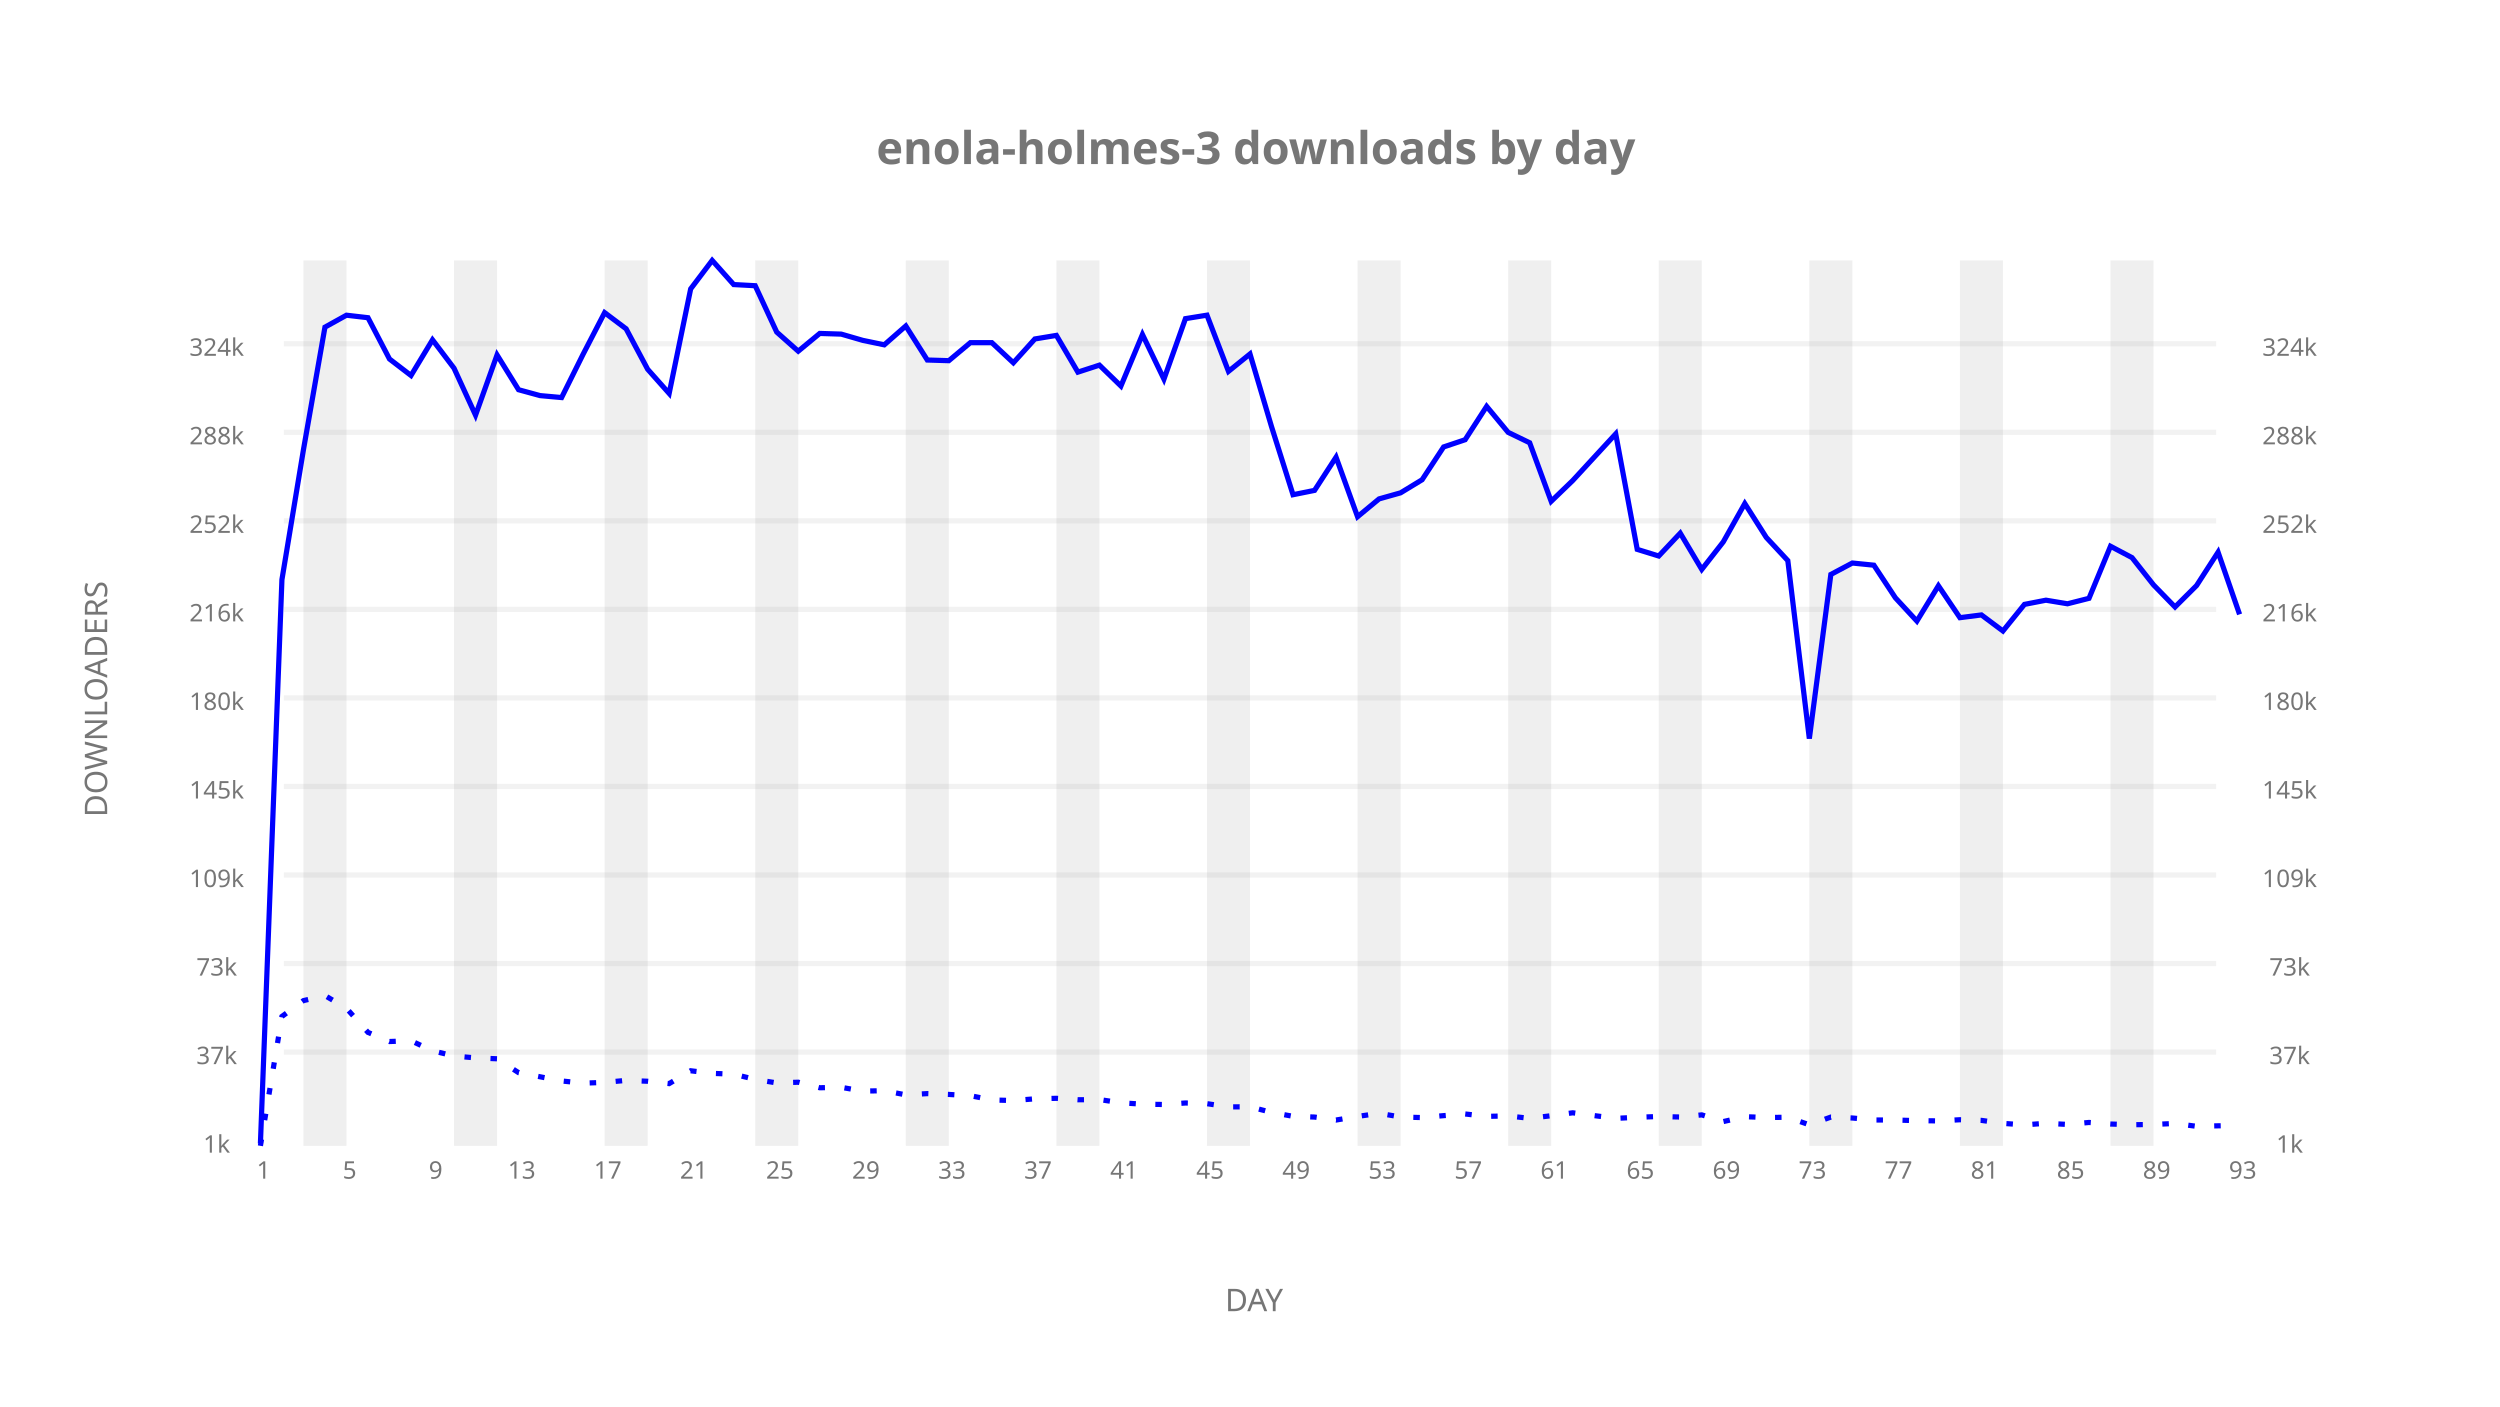
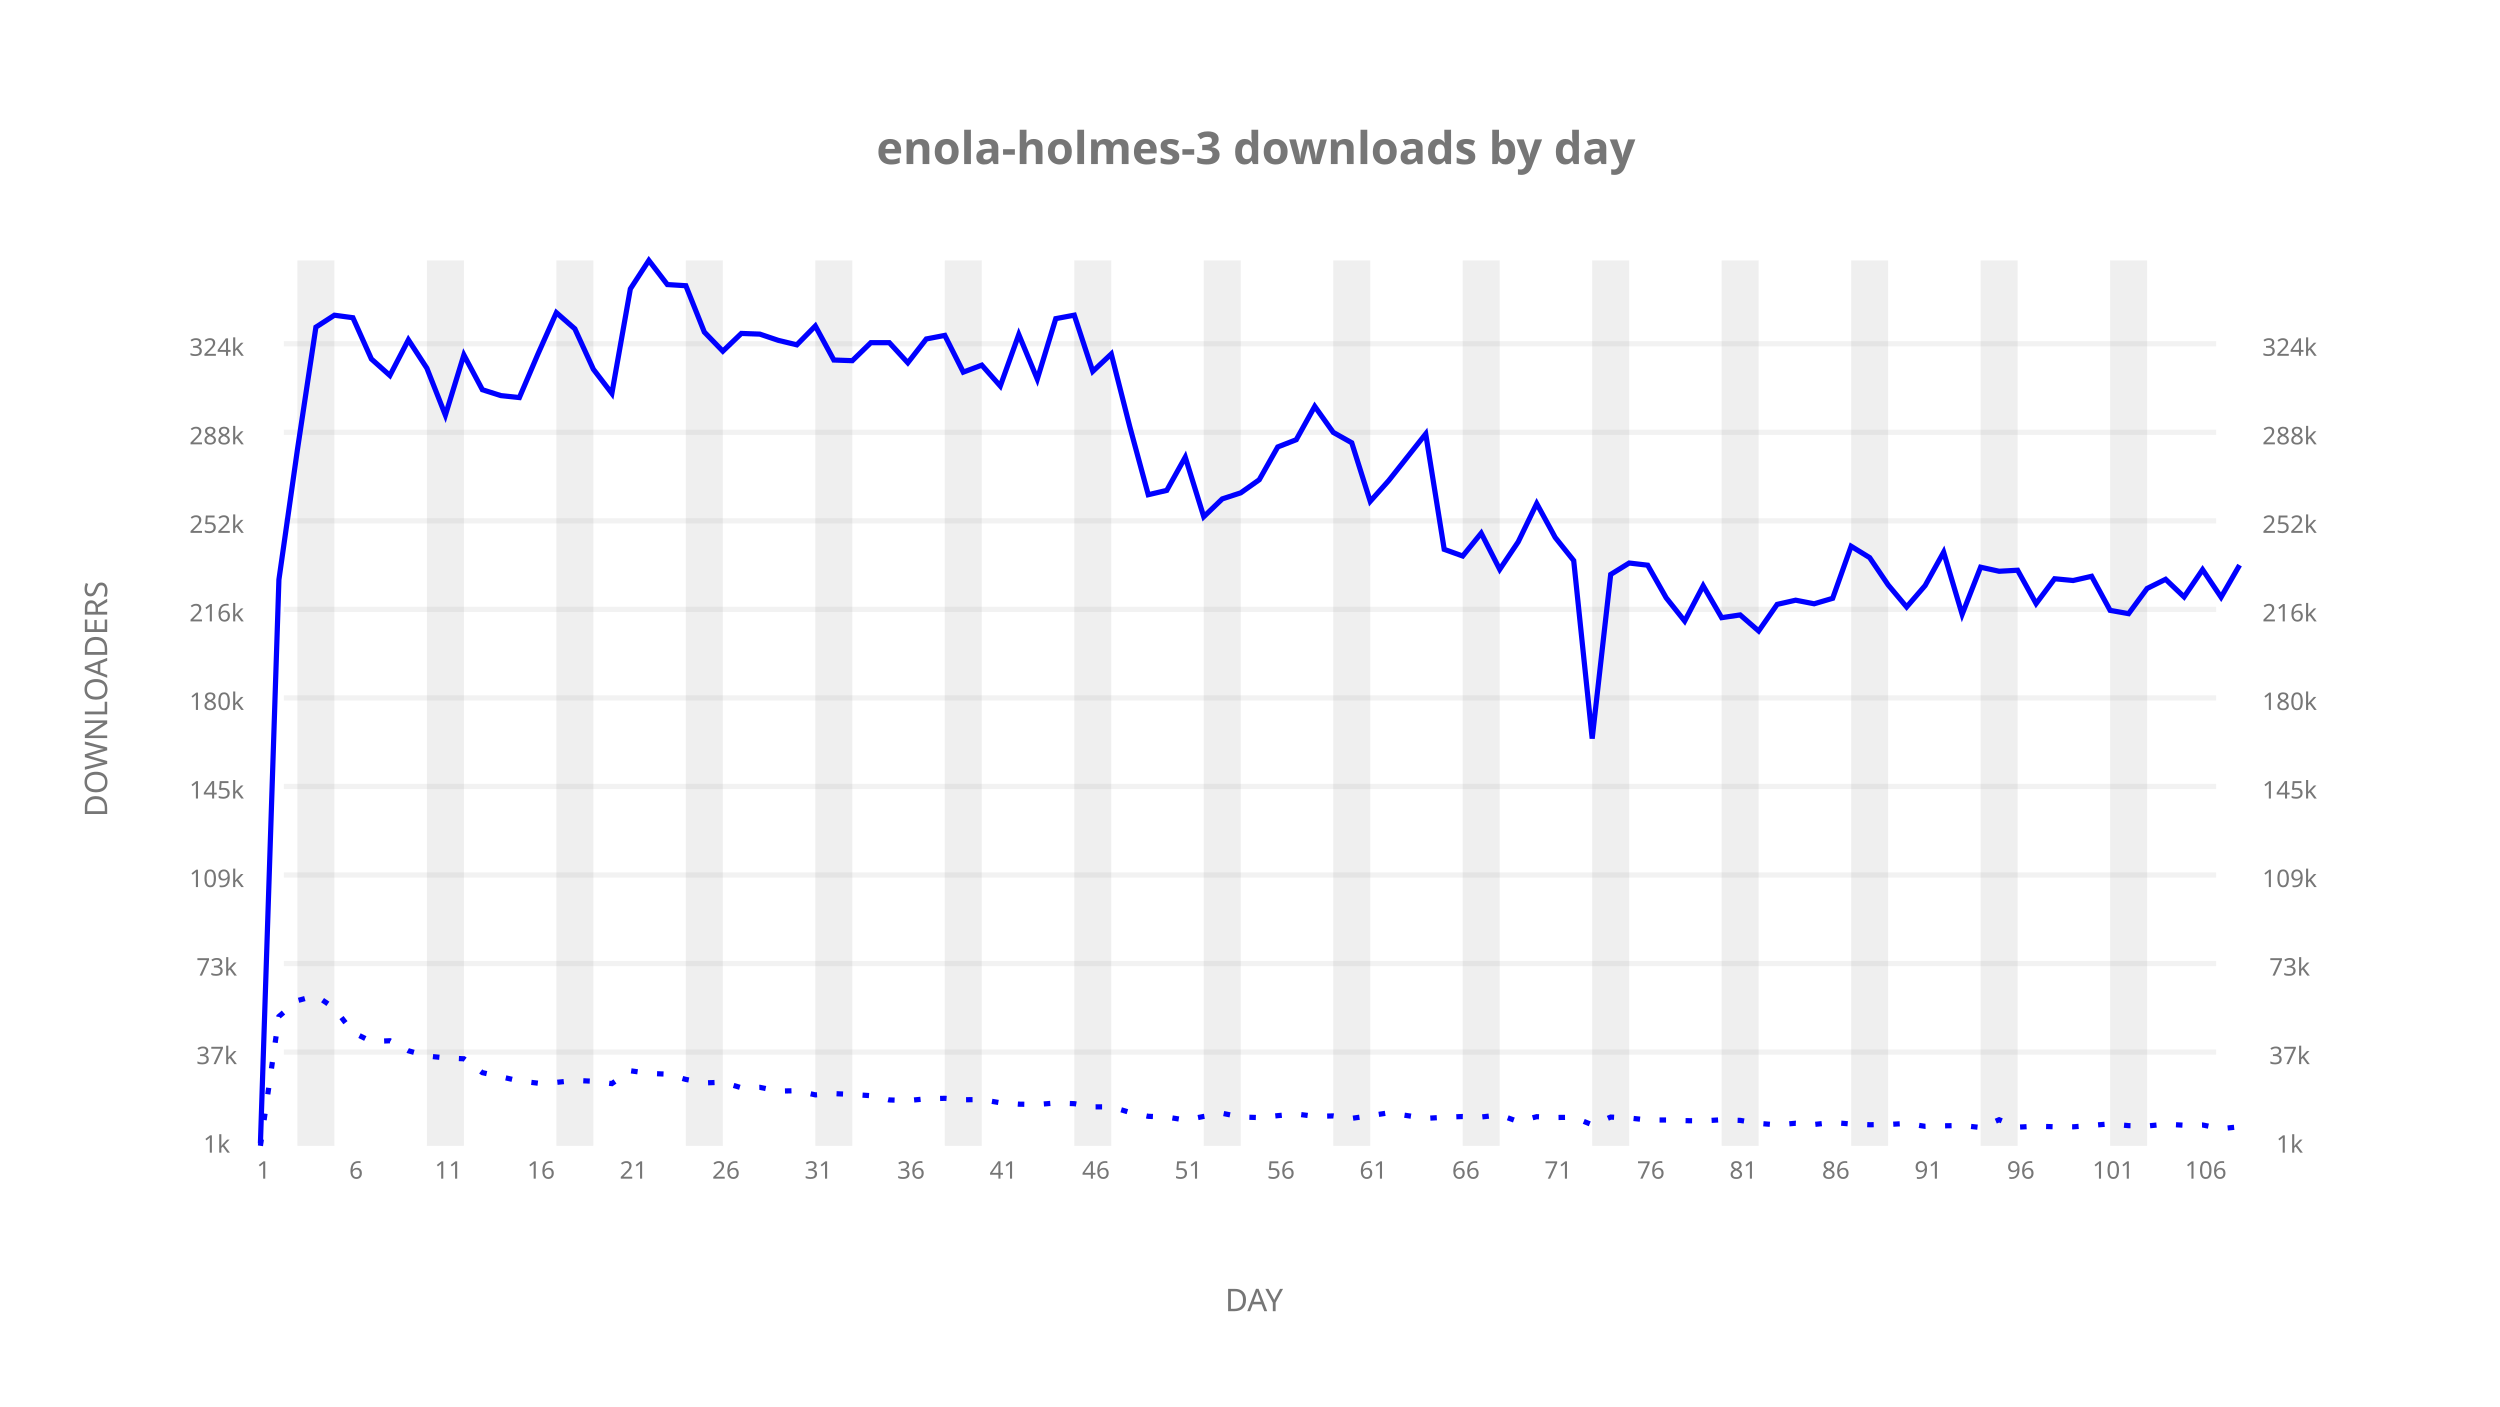
<svg xmlns="http://www.w3.org/2000/svg" xml:space="preserve" id="enola-holmes-3-downloads-by-day-day" x="0px" y="0px" width="1920px" height="1080px" viewBox="0 0 1920 1080" enable-background="new 0 0 1920 1080" role="img">
  <g id="annotations">
    <text x="960" y="126" font-family="Atkinson Hyperlegible" font-size="26pt" text-anchor="middle" text-align="center" font-weight="600" font-style="normal" style="fill:rgb(118,118,118); fill-opacity:1; stroke:rgb(118,118,118); stroke-opacity:0; stroke-width:0.5"> enola-holmes-3 downloads by day</text>
    <g id="axes-lines">
      <text x="960" y="1007" font-family="Atkinson Hyperlegible" font-size="18pt" text-anchor="middle" text-align="center" font-weight="500" font-style="normal" style="fill:rgb(118,118,118); fill-opacity:1; stroke:rgb(118,118,118); stroke-opacity:0; stroke-width:0.5"> DAY</text>
      <text x="73" y="540" font-family="Atkinson Hyperlegible" font-size="18pt" text-anchor="middle" text-align="center" dominant-baseline="central" font-weight="500" font-style="normal" style="fill:rgb(118,118,118); fill-opacity:1; stroke:rgb(118,118,118); stroke-opacity:0; stroke-width:0.5" transform="rotate(-90,73,540)"> DOWNLOADERS</text>
    </g>
    <g id="tic-y-label-lines">
      <line x1="218" y1="808.005" x2="1702" y2="808.005" style="fill:rgb(0,0,255); fill-opacity:0; stroke:rgb(242,242,242); stroke-opacity:1; stroke-width:4" />
      <line x1="218" y1="740.005" x2="1702" y2="740.005" style="fill:rgb(0,0,255); fill-opacity:0; stroke:rgb(242,242,242); stroke-opacity:1; stroke-width:4" />
      <line x1="218" y1="672.005" x2="1702" y2="672.005" style="fill:rgb(0,0,255); fill-opacity:0; stroke:rgb(242,242,242); stroke-opacity:1; stroke-width:4" />
      <line x1="218" y1="604.005" x2="1702" y2="604.005" style="fill:rgb(0,0,255); fill-opacity:0; stroke:rgb(242,242,242); stroke-opacity:1; stroke-width:4" />
      <line x1="218" y1="536.005" x2="1702" y2="536.005" style="fill:rgb(0,0,255); fill-opacity:0; stroke:rgb(242,242,242); stroke-opacity:1; stroke-width:4" />
      <line x1="218" y1="468.005" x2="1702" y2="468.005" style="fill:rgb(0,0,255); fill-opacity:0; stroke:rgb(242,242,242); stroke-opacity:1; stroke-width:4" />
      <line x1="218" y1="400.005" x2="1702" y2="400.005" style="fill:rgb(0,0,255); fill-opacity:0; stroke:rgb(242,242,242); stroke-opacity:1; stroke-width:4" />
      <line x1="218" y1="332.005" x2="1702" y2="332.005" style="fill:rgb(0,0,255); fill-opacity:0; stroke:rgb(242,242,242); stroke-opacity:1; stroke-width:4" />
      <line x1="218" y1="264.005" x2="1702" y2="264.005" style="fill:rgb(0,0,255); fill-opacity:0; stroke:rgb(242,242,242); stroke-opacity:1; stroke-width:4" />
    </g>
    <g id="tic-x-labels">
      <text x="200" y="898" font-family="Atkinson Hyperlegible" font-size="14pt" text-anchor="middle" text-align="center" dominant-baseline="central" font-weight="400" font-style="normal" style="fill:rgb(118,118,118); fill-opacity:1; stroke:rgb(118,118,118); stroke-opacity:0; stroke-width:0.5"> 1</text>
-       <text x="266.087" y="898" font-family="Atkinson Hyperlegible" font-size="14pt" text-anchor="middle" text-align="center" dominant-baseline="central" font-weight="400" font-style="normal" style="fill:rgb(118,118,118); fill-opacity:1; stroke:rgb(118,118,118); stroke-opacity:0; stroke-width:0.5"> 5</text>
-       <text x="332.174" y="898" font-family="Atkinson Hyperlegible" font-size="14pt" text-anchor="middle" text-align="center" dominant-baseline="central" font-weight="400" font-style="normal" style="fill:rgb(118,118,118); fill-opacity:1; stroke:rgb(118,118,118); stroke-opacity:0; stroke-width:0.5"> 9</text>
-       <text x="398.261" y="898" font-family="Atkinson Hyperlegible" font-size="14pt" text-anchor="middle" text-align="center" dominant-baseline="central" font-weight="400" font-style="normal" style="fill:rgb(118,118,118); fill-opacity:1; stroke:rgb(118,118,118); stroke-opacity:0; stroke-width:0.5"> 13</text>
-       <text x="464.348" y="898" font-family="Atkinson Hyperlegible" font-size="14pt" text-anchor="middle" text-align="center" dominant-baseline="central" font-weight="400" font-style="normal" style="fill:rgb(118,118,118); fill-opacity:1; stroke:rgb(118,118,118); stroke-opacity:0; stroke-width:0.5"> 17</text>
-       <text x="530.435" y="898" font-family="Atkinson Hyperlegible" font-size="14pt" text-anchor="middle" text-align="center" dominant-baseline="central" font-weight="400" font-style="normal" style="fill:rgb(118,118,118); fill-opacity:1; stroke:rgb(118,118,118); stroke-opacity:0; stroke-width:0.5"> 21</text>
-       <text x="596.522" y="898" font-family="Atkinson Hyperlegible" font-size="14pt" text-anchor="middle" text-align="center" dominant-baseline="central" font-weight="400" font-style="normal" style="fill:rgb(118,118,118); fill-opacity:1; stroke:rgb(118,118,118); stroke-opacity:0; stroke-width:0.5"> 25</text>
-       <text x="662.609" y="898" font-family="Atkinson Hyperlegible" font-size="14pt" text-anchor="middle" text-align="center" dominant-baseline="central" font-weight="400" font-style="normal" style="fill:rgb(118,118,118); fill-opacity:1; stroke:rgb(118,118,118); stroke-opacity:0; stroke-width:0.5"> 29</text>
-       <text x="728.696" y="898" font-family="Atkinson Hyperlegible" font-size="14pt" text-anchor="middle" text-align="center" dominant-baseline="central" font-weight="400" font-style="normal" style="fill:rgb(118,118,118); fill-opacity:1; stroke:rgb(118,118,118); stroke-opacity:0; stroke-width:0.5"> 33</text>
-       <text x="794.783" y="898" font-family="Atkinson Hyperlegible" font-size="14pt" text-anchor="middle" text-align="center" dominant-baseline="central" font-weight="400" font-style="normal" style="fill:rgb(118,118,118); fill-opacity:1; stroke:rgb(118,118,118); stroke-opacity:0; stroke-width:0.5"> 37</text>
-       <text x="860.87" y="898" font-family="Atkinson Hyperlegible" font-size="14pt" text-anchor="middle" text-align="center" dominant-baseline="central" font-weight="400" font-style="normal" style="fill:rgb(118,118,118); fill-opacity:1; stroke:rgb(118,118,118); stroke-opacity:0; stroke-width:0.5"> 41</text>
-       <text x="926.957" y="898" font-family="Atkinson Hyperlegible" font-size="14pt" text-anchor="middle" text-align="center" dominant-baseline="central" font-weight="400" font-style="normal" style="fill:rgb(118,118,118); fill-opacity:1; stroke:rgb(118,118,118); stroke-opacity:0; stroke-width:0.5"> 45</text>
-       <text x="993.043" y="898" font-family="Atkinson Hyperlegible" font-size="14pt" text-anchor="middle" text-align="center" dominant-baseline="central" font-weight="400" font-style="normal" style="fill:rgb(118,118,118); fill-opacity:1; stroke:rgb(118,118,118); stroke-opacity:0; stroke-width:0.5"> 49</text>
-       <text x="1059.13" y="898" font-family="Atkinson Hyperlegible" font-size="14pt" text-anchor="middle" text-align="center" dominant-baseline="central" font-weight="400" font-style="normal" style="fill:rgb(118,118,118); fill-opacity:1; stroke:rgb(118,118,118); stroke-opacity:0; stroke-width:0.5"> 53</text>
-       <text x="1125.217" y="898" font-family="Atkinson Hyperlegible" font-size="14pt" text-anchor="middle" text-align="center" dominant-baseline="central" font-weight="400" font-style="normal" style="fill:rgb(118,118,118); fill-opacity:1; stroke:rgb(118,118,118); stroke-opacity:0; stroke-width:0.5"> 57</text>
-       <text x="1191.304" y="898" font-family="Atkinson Hyperlegible" font-size="14pt" text-anchor="middle" text-align="center" dominant-baseline="central" font-weight="400" font-style="normal" style="fill:rgb(118,118,118); fill-opacity:1; stroke:rgb(118,118,118); stroke-opacity:0; stroke-width:0.5"> 61</text>
-       <text x="1257.391" y="898" font-family="Atkinson Hyperlegible" font-size="14pt" text-anchor="middle" text-align="center" dominant-baseline="central" font-weight="400" font-style="normal" style="fill:rgb(118,118,118); fill-opacity:1; stroke:rgb(118,118,118); stroke-opacity:0; stroke-width:0.5"> 65</text>
-       <text x="1323.478" y="898" font-family="Atkinson Hyperlegible" font-size="14pt" text-anchor="middle" text-align="center" dominant-baseline="central" font-weight="400" font-style="normal" style="fill:rgb(118,118,118); fill-opacity:1; stroke:rgb(118,118,118); stroke-opacity:0; stroke-width:0.5"> 69</text>
-       <text x="1389.565" y="898" font-family="Atkinson Hyperlegible" font-size="14pt" text-anchor="middle" text-align="center" dominant-baseline="central" font-weight="400" font-style="normal" style="fill:rgb(118,118,118); fill-opacity:1; stroke:rgb(118,118,118); stroke-opacity:0; stroke-width:0.5"> 73</text>
-       <text x="1455.652" y="898" font-family="Atkinson Hyperlegible" font-size="14pt" text-anchor="middle" text-align="center" dominant-baseline="central" font-weight="400" font-style="normal" style="fill:rgb(118,118,118); fill-opacity:1; stroke:rgb(118,118,118); stroke-opacity:0; stroke-width:0.5"> 77</text>
-       <text x="1521.739" y="898" font-family="Atkinson Hyperlegible" font-size="14pt" text-anchor="middle" text-align="center" dominant-baseline="central" font-weight="400" font-style="normal" style="fill:rgb(118,118,118); fill-opacity:1; stroke:rgb(118,118,118); stroke-opacity:0; stroke-width:0.5"> 81</text>
-       <text x="1587.826" y="898" font-family="Atkinson Hyperlegible" font-size="14pt" text-anchor="middle" text-align="center" dominant-baseline="central" font-weight="400" font-style="normal" style="fill:rgb(118,118,118); fill-opacity:1; stroke:rgb(118,118,118); stroke-opacity:0; stroke-width:0.5"> 85</text>
-       <text x="1653.913" y="898" font-family="Atkinson Hyperlegible" font-size="14pt" text-anchor="middle" text-align="center" dominant-baseline="central" font-weight="400" font-style="normal" style="fill:rgb(118,118,118); fill-opacity:1; stroke:rgb(118,118,118); stroke-opacity:0; stroke-width:0.5"> 89</text>
-       <text x="1720" y="898" font-family="Atkinson Hyperlegible" font-size="14pt" text-anchor="middle" text-align="center" dominant-baseline="central" font-weight="400" font-style="normal" style="fill:rgb(118,118,118); fill-opacity:1; stroke:rgb(118,118,118); stroke-opacity:0; stroke-width:0.5"> 93</text>
+       <text x="271.028" y="898" font-family="Atkinson Hyperlegible" font-size="14pt" text-anchor="middle" text-align="center" dominant-baseline="central" font-weight="400" font-style="normal" style="fill:rgb(118,118,118); fill-opacity:1; stroke:rgb(118,118,118); stroke-opacity:0; stroke-width:0.5"> 6</text>
+       <text x="342.056" y="898" font-family="Atkinson Hyperlegible" font-size="14pt" text-anchor="middle" text-align="center" dominant-baseline="central" font-weight="400" font-style="normal" style="fill:rgb(118,118,118); fill-opacity:1; stroke:rgb(118,118,118); stroke-opacity:0; stroke-width:0.5"> 11</text>
+       <text x="413.084" y="898" font-family="Atkinson Hyperlegible" font-size="14pt" text-anchor="middle" text-align="center" dominant-baseline="central" font-weight="400" font-style="normal" style="fill:rgb(118,118,118); fill-opacity:1; stroke:rgb(118,118,118); stroke-opacity:0; stroke-width:0.5"> 16</text>
+       <text x="484.112" y="898" font-family="Atkinson Hyperlegible" font-size="14pt" text-anchor="middle" text-align="center" dominant-baseline="central" font-weight="400" font-style="normal" style="fill:rgb(118,118,118); fill-opacity:1; stroke:rgb(118,118,118); stroke-opacity:0; stroke-width:0.5"> 21</text>
+       <text x="555.14" y="898" font-family="Atkinson Hyperlegible" font-size="14pt" text-anchor="middle" text-align="center" dominant-baseline="central" font-weight="400" font-style="normal" style="fill:rgb(118,118,118); fill-opacity:1; stroke:rgb(118,118,118); stroke-opacity:0; stroke-width:0.5"> 26</text>
+       <text x="626.168" y="898" font-family="Atkinson Hyperlegible" font-size="14pt" text-anchor="middle" text-align="center" dominant-baseline="central" font-weight="400" font-style="normal" style="fill:rgb(118,118,118); fill-opacity:1; stroke:rgb(118,118,118); stroke-opacity:0; stroke-width:0.5"> 31</text>
+       <text x="697.196" y="898" font-family="Atkinson Hyperlegible" font-size="14pt" text-anchor="middle" text-align="center" dominant-baseline="central" font-weight="400" font-style="normal" style="fill:rgb(118,118,118); fill-opacity:1; stroke:rgb(118,118,118); stroke-opacity:0; stroke-width:0.5"> 36</text>
+       <text x="768.224" y="898" font-family="Atkinson Hyperlegible" font-size="14pt" text-anchor="middle" text-align="center" dominant-baseline="central" font-weight="400" font-style="normal" style="fill:rgb(118,118,118); fill-opacity:1; stroke:rgb(118,118,118); stroke-opacity:0; stroke-width:0.5"> 41</text>
+       <text x="839.252" y="898" font-family="Atkinson Hyperlegible" font-size="14pt" text-anchor="middle" text-align="center" dominant-baseline="central" font-weight="400" font-style="normal" style="fill:rgb(118,118,118); fill-opacity:1; stroke:rgb(118,118,118); stroke-opacity:0; stroke-width:0.5"> 46</text>
+       <text x="910.28" y="898" font-family="Atkinson Hyperlegible" font-size="14pt" text-anchor="middle" text-align="center" dominant-baseline="central" font-weight="400" font-style="normal" style="fill:rgb(118,118,118); fill-opacity:1; stroke:rgb(118,118,118); stroke-opacity:0; stroke-width:0.5"> 51</text>
+       <text x="981.308" y="898" font-family="Atkinson Hyperlegible" font-size="14pt" text-anchor="middle" text-align="center" dominant-baseline="central" font-weight="400" font-style="normal" style="fill:rgb(118,118,118); fill-opacity:1; stroke:rgb(118,118,118); stroke-opacity:0; stroke-width:0.5"> 56</text>
+       <text x="1052.336" y="898" font-family="Atkinson Hyperlegible" font-size="14pt" text-anchor="middle" text-align="center" dominant-baseline="central" font-weight="400" font-style="normal" style="fill:rgb(118,118,118); fill-opacity:1; stroke:rgb(118,118,118); stroke-opacity:0; stroke-width:0.5"> 61</text>
+       <text x="1123.364" y="898" font-family="Atkinson Hyperlegible" font-size="14pt" text-anchor="middle" text-align="center" dominant-baseline="central" font-weight="400" font-style="normal" style="fill:rgb(118,118,118); fill-opacity:1; stroke:rgb(118,118,118); stroke-opacity:0; stroke-width:0.5"> 66</text>
+       <text x="1194.393" y="898" font-family="Atkinson Hyperlegible" font-size="14pt" text-anchor="middle" text-align="center" dominant-baseline="central" font-weight="400" font-style="normal" style="fill:rgb(118,118,118); fill-opacity:1; stroke:rgb(118,118,118); stroke-opacity:0; stroke-width:0.5"> 71</text>
+       <text x="1265.421" y="898" font-family="Atkinson Hyperlegible" font-size="14pt" text-anchor="middle" text-align="center" dominant-baseline="central" font-weight="400" font-style="normal" style="fill:rgb(118,118,118); fill-opacity:1; stroke:rgb(118,118,118); stroke-opacity:0; stroke-width:0.5"> 76</text>
+       <text x="1336.449" y="898" font-family="Atkinson Hyperlegible" font-size="14pt" text-anchor="middle" text-align="center" dominant-baseline="central" font-weight="400" font-style="normal" style="fill:rgb(118,118,118); fill-opacity:1; stroke:rgb(118,118,118); stroke-opacity:0; stroke-width:0.5"> 81</text>
+       <text x="1407.477" y="898" font-family="Atkinson Hyperlegible" font-size="14pt" text-anchor="middle" text-align="center" dominant-baseline="central" font-weight="400" font-style="normal" style="fill:rgb(118,118,118); fill-opacity:1; stroke:rgb(118,118,118); stroke-opacity:0; stroke-width:0.5"> 86</text>
+       <text x="1478.505" y="898" font-family="Atkinson Hyperlegible" font-size="14pt" text-anchor="middle" text-align="center" dominant-baseline="central" font-weight="400" font-style="normal" style="fill:rgb(118,118,118); fill-opacity:1; stroke:rgb(118,118,118); stroke-opacity:0; stroke-width:0.5"> 91</text>
+       <text x="1549.533" y="898" font-family="Atkinson Hyperlegible" font-size="14pt" text-anchor="middle" text-align="center" dominant-baseline="central" font-weight="400" font-style="normal" style="fill:rgb(118,118,118); fill-opacity:1; stroke:rgb(118,118,118); stroke-opacity:0; stroke-width:0.5"> 96</text>
+       <text x="1620.561" y="898" font-family="Atkinson Hyperlegible" font-size="14pt" text-anchor="middle" text-align="center" dominant-baseline="central" font-weight="400" font-style="normal" style="fill:rgb(118,118,118); fill-opacity:1; stroke:rgb(118,118,118); stroke-opacity:0; stroke-width:0.5"> 101</text>
+       <text x="1691.589" y="898" font-family="Atkinson Hyperlegible" font-size="14pt" text-anchor="middle" text-align="center" dominant-baseline="central" font-weight="400" font-style="normal" style="fill:rgb(118,118,118); fill-opacity:1; stroke:rgb(118,118,118); stroke-opacity:0; stroke-width:0.5"> 106</text>
    </g>
    <g id="tic-y-labels">
      <text x="164" y="878.005" font-family="Atkinson Hyperlegible" font-size="14pt" text-anchor="middle" text-align="center" dominant-baseline="central" font-weight="400" font-style="normal" style="fill:rgb(118,118,118); fill-opacity:1; stroke:rgb(118,118,118); stroke-opacity:0; stroke-width:0.5"> 1k</text>
      <text x="1756" y="878.005" font-family="Atkinson Hyperlegible" font-size="14pt" text-anchor="middle" text-align="center" dominant-baseline="central" font-weight="400" font-style="normal" style="fill:rgb(118,118,118); fill-opacity:1; stroke:rgb(118,118,118); stroke-opacity:0; stroke-width:0.5"> 1k</text>
      <text x="164" y="810.005" font-family="Atkinson Hyperlegible" font-size="14pt" text-anchor="middle" text-align="center" dominant-baseline="central" font-weight="400" font-style="normal" style="fill:rgb(118,118,118); fill-opacity:1; stroke:rgb(118,118,118); stroke-opacity:0; stroke-width:0.5"> 37k</text>
      <text x="1756" y="810.005" font-family="Atkinson Hyperlegible" font-size="14pt" text-anchor="middle" text-align="center" dominant-baseline="central" font-weight="400" font-style="normal" style="fill:rgb(118,118,118); fill-opacity:1; stroke:rgb(118,118,118); stroke-opacity:0; stroke-width:0.5"> 37k</text>
      <text x="164" y="742.005" font-family="Atkinson Hyperlegible" font-size="14pt" text-anchor="middle" text-align="center" dominant-baseline="central" font-weight="400" font-style="normal" style="fill:rgb(118,118,118); fill-opacity:1; stroke:rgb(118,118,118); stroke-opacity:0; stroke-width:0.5"> 73k</text>
      <text x="1756" y="742.005" font-family="Atkinson Hyperlegible" font-size="14pt" text-anchor="middle" text-align="center" dominant-baseline="central" font-weight="400" font-style="normal" style="fill:rgb(118,118,118); fill-opacity:1; stroke:rgb(118,118,118); stroke-opacity:0; stroke-width:0.5"> 73k</text>
      <text x="164" y="674.005" font-family="Atkinson Hyperlegible" font-size="14pt" text-anchor="middle" text-align="center" dominant-baseline="central" font-weight="400" font-style="normal" style="fill:rgb(118,118,118); fill-opacity:1; stroke:rgb(118,118,118); stroke-opacity:0; stroke-width:0.5"> 109k</text>
      <text x="1756" y="674.005" font-family="Atkinson Hyperlegible" font-size="14pt" text-anchor="middle" text-align="center" dominant-baseline="central" font-weight="400" font-style="normal" style="fill:rgb(118,118,118); fill-opacity:1; stroke:rgb(118,118,118); stroke-opacity:0; stroke-width:0.5"> 109k</text>
      <text x="164" y="606.005" font-family="Atkinson Hyperlegible" font-size="14pt" text-anchor="middle" text-align="center" dominant-baseline="central" font-weight="400" font-style="normal" style="fill:rgb(118,118,118); fill-opacity:1; stroke:rgb(118,118,118); stroke-opacity:0; stroke-width:0.5"> 145k</text>
      <text x="1756" y="606.005" font-family="Atkinson Hyperlegible" font-size="14pt" text-anchor="middle" text-align="center" dominant-baseline="central" font-weight="400" font-style="normal" style="fill:rgb(118,118,118); fill-opacity:1; stroke:rgb(118,118,118); stroke-opacity:0; stroke-width:0.5"> 145k</text>
      <text x="164" y="538.005" font-family="Atkinson Hyperlegible" font-size="14pt" text-anchor="middle" text-align="center" dominant-baseline="central" font-weight="400" font-style="normal" style="fill:rgb(118,118,118); fill-opacity:1; stroke:rgb(118,118,118); stroke-opacity:0; stroke-width:0.5"> 180k</text>
      <text x="1756" y="538.005" font-family="Atkinson Hyperlegible" font-size="14pt" text-anchor="middle" text-align="center" dominant-baseline="central" font-weight="400" font-style="normal" style="fill:rgb(118,118,118); fill-opacity:1; stroke:rgb(118,118,118); stroke-opacity:0; stroke-width:0.5"> 180k</text>
      <text x="164" y="470.005" font-family="Atkinson Hyperlegible" font-size="14pt" text-anchor="middle" text-align="center" dominant-baseline="central" font-weight="400" font-style="normal" style="fill:rgb(118,118,118); fill-opacity:1; stroke:rgb(118,118,118); stroke-opacity:0; stroke-width:0.5"> 216k</text>
      <text x="1756" y="470.005" font-family="Atkinson Hyperlegible" font-size="14pt" text-anchor="middle" text-align="center" dominant-baseline="central" font-weight="400" font-style="normal" style="fill:rgb(118,118,118); fill-opacity:1; stroke:rgb(118,118,118); stroke-opacity:0; stroke-width:0.5"> 216k</text>
      <text x="164" y="402.005" font-family="Atkinson Hyperlegible" font-size="14pt" text-anchor="middle" text-align="center" dominant-baseline="central" font-weight="400" font-style="normal" style="fill:rgb(118,118,118); fill-opacity:1; stroke:rgb(118,118,118); stroke-opacity:0; stroke-width:0.5"> 252k</text>
      <text x="1756" y="402.005" font-family="Atkinson Hyperlegible" font-size="14pt" text-anchor="middle" text-align="center" dominant-baseline="central" font-weight="400" font-style="normal" style="fill:rgb(118,118,118); fill-opacity:1; stroke:rgb(118,118,118); stroke-opacity:0; stroke-width:0.5"> 252k</text>
      <text x="164" y="334.005" font-family="Atkinson Hyperlegible" font-size="14pt" text-anchor="middle" text-align="center" dominant-baseline="central" font-weight="400" font-style="normal" style="fill:rgb(118,118,118); fill-opacity:1; stroke:rgb(118,118,118); stroke-opacity:0; stroke-width:0.5"> 288k</text>
      <text x="1756" y="334.005" font-family="Atkinson Hyperlegible" font-size="14pt" text-anchor="middle" text-align="center" dominant-baseline="central" font-weight="400" font-style="normal" style="fill:rgb(118,118,118); fill-opacity:1; stroke:rgb(118,118,118); stroke-opacity:0; stroke-width:0.5"> 288k</text>
      <text x="164" y="266.005" font-family="Atkinson Hyperlegible" font-size="14pt" text-anchor="middle" text-align="center" dominant-baseline="central" font-weight="400" font-style="normal" style="fill:rgb(118,118,118); fill-opacity:1; stroke:rgb(118,118,118); stroke-opacity:0; stroke-width:0.5"> 324k</text>
      <text x="1756" y="266.005" font-family="Atkinson Hyperlegible" font-size="14pt" text-anchor="middle" text-align="center" dominant-baseline="central" font-weight="400" font-style="normal" style="fill:rgb(118,118,118); fill-opacity:1; stroke:rgb(118,118,118); stroke-opacity:0; stroke-width:0.5"> 324k</text>
    </g>
  </g>
  <g id="weekend-bands-enola-holmes-3 downloads by day">
-     <rect x="233.043" y="200" width="33.043" height="680" style="fill:rgb(148,148,148); fill-opacity:0.15; stroke:rgb(148,148,148); stroke-opacity:0; stroke-width:0" />
-     <rect x="348.696" y="200" width="33.043" height="680" style="fill:rgb(148,148,148); fill-opacity:0.15; stroke:rgb(148,148,148); stroke-opacity:0; stroke-width:0" />
-     <rect x="464.348" y="200" width="33.043" height="680" style="fill:rgb(148,148,148); fill-opacity:0.15; stroke:rgb(148,148,148); stroke-opacity:0; stroke-width:0" />
-     <rect x="580" y="200" width="33.043" height="680" style="fill:rgb(148,148,148); fill-opacity:0.15; stroke:rgb(148,148,148); stroke-opacity:0; stroke-width:0" />
-     <rect x="695.652" y="200" width="33.043" height="680" style="fill:rgb(148,148,148); fill-opacity:0.15; stroke:rgb(148,148,148); stroke-opacity:0; stroke-width:0" />
-     <rect x="811.304" y="200" width="33.043" height="680" style="fill:rgb(148,148,148); fill-opacity:0.15; stroke:rgb(148,148,148); stroke-opacity:0; stroke-width:0" />
-     <rect x="926.957" y="200" width="33.043" height="680" style="fill:rgb(148,148,148); fill-opacity:0.15; stroke:rgb(148,148,148); stroke-opacity:0; stroke-width:0" />
-     <rect x="1042.609" y="200" width="33.043" height="680" style="fill:rgb(148,148,148); fill-opacity:0.15; stroke:rgb(148,148,148); stroke-opacity:0; stroke-width:0" />
-     <rect x="1158.261" y="200" width="33.043" height="680" style="fill:rgb(148,148,148); fill-opacity:0.15; stroke:rgb(148,148,148); stroke-opacity:0; stroke-width:0" />
-     <rect x="1273.913" y="200" width="33.043" height="680" style="fill:rgb(148,148,148); fill-opacity:0.15; stroke:rgb(148,148,148); stroke-opacity:0; stroke-width:0" />
-     <rect x="1389.565" y="200" width="33.043" height="680" style="fill:rgb(148,148,148); fill-opacity:0.15; stroke:rgb(148,148,148); stroke-opacity:0; stroke-width:0" />
-     <rect x="1505.217" y="200" width="33.043" height="680" style="fill:rgb(148,148,148); fill-opacity:0.15; stroke:rgb(148,148,148); stroke-opacity:0; stroke-width:0" />
-     <rect x="1620.87" y="200" width="33.043" height="680" style="fill:rgb(148,148,148); fill-opacity:0.15; stroke:rgb(148,148,148); stroke-opacity:0; stroke-width:0" />
+     <rect x="228.411" y="200" width="28.411" height="680" style="fill:rgb(148,148,148); fill-opacity:0.15; stroke:rgb(148,148,148); stroke-opacity:0; stroke-width:0" />
+     <rect x="327.85" y="200" width="28.411" height="680" style="fill:rgb(148,148,148); fill-opacity:0.15; stroke:rgb(148,148,148); stroke-opacity:0; stroke-width:0" />
+     <rect x="427.29" y="200" width="28.411" height="680" style="fill:rgb(148,148,148); fill-opacity:0.15; stroke:rgb(148,148,148); stroke-opacity:0; stroke-width:0" />
+     <rect x="526.729" y="200" width="28.411" height="680" style="fill:rgb(148,148,148); fill-opacity:0.15; stroke:rgb(148,148,148); stroke-opacity:0; stroke-width:0" />
+     <rect x="626.168" y="200" width="28.411" height="680" style="fill:rgb(148,148,148); fill-opacity:0.15; stroke:rgb(148,148,148); stroke-opacity:0; stroke-width:0" />
+     <rect x="725.607" y="200" width="28.411" height="680" style="fill:rgb(148,148,148); fill-opacity:0.15; stroke:rgb(148,148,148); stroke-opacity:0; stroke-width:0" />
+     <rect x="825.047" y="200" width="28.411" height="680" style="fill:rgb(148,148,148); fill-opacity:0.15; stroke:rgb(148,148,148); stroke-opacity:0; stroke-width:0" />
+     <rect x="924.486" y="200" width="28.411" height="680" style="fill:rgb(148,148,148); fill-opacity:0.15; stroke:rgb(148,148,148); stroke-opacity:0; stroke-width:0" />
+     <rect x="1023.925" y="200" width="28.411" height="680" style="fill:rgb(148,148,148); fill-opacity:0.15; stroke:rgb(148,148,148); stroke-opacity:0; stroke-width:0" />
+     <rect x="1123.364" y="200" width="28.411" height="680" style="fill:rgb(148,148,148); fill-opacity:0.15; stroke:rgb(148,148,148); stroke-opacity:0; stroke-width:0" />
+     <rect x="1222.804" y="200" width="28.411" height="680" style="fill:rgb(148,148,148); fill-opacity:0.15; stroke:rgb(148,148,148); stroke-opacity:0; stroke-width:0" />
+     <rect x="1322.243" y="200" width="28.411" height="680" style="fill:rgb(148,148,148); fill-opacity:0.15; stroke:rgb(148,148,148); stroke-opacity:0; stroke-width:0" />
+     <rect x="1421.682" y="200" width="28.411" height="680" style="fill:rgb(148,148,148); fill-opacity:0.15; stroke:rgb(148,148,148); stroke-opacity:0; stroke-width:0" />
+     <rect x="1521.121" y="200" width="28.411" height="680" style="fill:rgb(148,148,148); fill-opacity:0.15; stroke:rgb(148,148,148); stroke-opacity:0; stroke-width:0" />
+     <rect x="1620.561" y="200" width="28.411" height="680" style="fill:rgb(148,148,148); fill-opacity:0.15; stroke:rgb(148,148,148); stroke-opacity:0; stroke-width:0" />
  </g>
  <g id="polyline-enola-holmes-3 downloads by day">
-     <polyline points="200,878.177 216.522,445.156 233.043,345.408 249.565,251.246 266.087,242.081 282.609,243.998 299.13,275.711 315.652,288.374 332.174,260.991 348.696,282.803 365.217,318.846 381.739,272.598 398.261,299.309 414.783,303.824 431.304,305.323 447.826,272.049 464.348,240.11 480.87,252.544 497.391,283.58 513.913,302.164 530.435,221.869 546.957,200 563.478,218.54 580,219.433 596.522,255.041 613.043,269.709 629.565,256.081 646.087,256.602 662.609,261.402 679.13,264.831 695.652,250.352 712.174,276.494 728.696,277.003 745.217,263.183 761.739,263.17 778.261,278.622 794.783,260.326 811.304,257.582 827.826,285.806 844.348,280.425 860.87,296.47 877.391,256.9 893.913,291.178 910.435,244.715 926.957,242.045 943.478,285.208 960,271.853 976.522,327.62 993.043,379.944 1009.57,376.613 1026.09,351.106 1042.61,396.838 1059.13,383.156 1075.65,378.495 1092.17,368.449 1108.7,343.256 1125.22,337.708 1141.74,312.098 1158.26,332.048 1174.78,340.04 1191.3,385.02 1207.83,369.08 1224.35,351.136 1240.87,333.225 1257.39,421.908 1273.91,427.012 1290.43,409.468 1306.96,437.308 1323.48,416.151 1340,386.726 1356.52,412.758 1373.04,430.527 1389.57,567.255 1406.09,441.177 1422.61,432.399 1439.13,434.068 1455.65,459.115 1472.17,476.989 1488.7,449.874 1505.22,474.378 1521.74,472.257 1538.26,484.609 1554.78,464.172 1571.3,460.951 1587.83,463.706 1604.35,459.511 1620.87,419.522 1637.39,428.255 1653.91,449.198 1670.43,466.166 1686.96,449.71 1703.48,424.081 1720,471.833 " style="fill:rgb(0,0,255); fill-opacity:0; stroke:rgb(0,0,255); stroke-opacity:1; stroke-width:4" />
+     <polyline points="200,878.177 214.206,445.156 228.411,345.408 242.617,251.246 256.822,242.081 271.028,243.998 285.234,275.711 299.439,288.374 313.645,260.991 327.85,282.803 342.056,318.846 356.262,272.598 370.467,299.309 384.673,303.824 398.879,305.323 413.084,272.049 427.29,240.11 441.495,252.544 455.701,283.58 469.907,302.164 484.112,221.869 498.318,200 512.523,218.54 526.729,219.433 540.935,255.041 555.14,269.709 569.346,256.081 583.551,256.602 597.757,261.402 611.963,264.831 626.168,250.352 640.374,276.494 654.579,277.003 668.785,263.183 682.991,263.17 697.196,278.622 711.402,260.326 725.607,257.582 739.813,285.806 754.019,280.425 768.224,296.47 782.43,256.9 796.636,291.178 810.841,244.715 825.047,242.045 839.252,285.208 853.458,271.853 867.664,327.62 881.869,379.944 896.075,376.613 910.28,351.106 924.486,396.838 938.692,383.156 952.897,378.495 967.103,368.449 981.308,343.256 995.514,337.708 1009.72,312.098 1023.93,332.048 1038.13,340.04 1052.34,385.02 1066.54,369.08 1080.75,351.136 1094.95,333.225 1109.16,421.908 1123.36,427.012 1137.57,409.468 1151.78,437.308 1165.98,416.151 1180.19,386.726 1194.39,412.758 1208.6,430.527 1222.8,567.255 1237.01,441.177 1251.21,432.399 1265.42,434.068 1279.63,459.115 1293.83,476.989 1308.04,449.874 1322.24,474.378 1336.45,472.257 1350.65,484.609 1364.86,464.172 1379.07,460.951 1393.27,463.706 1407.48,459.511 1421.68,419.522 1435.89,428.255 1450.09,449.198 1464.3,466.166 1478.5,449.71 1492.71,424.081 1506.92,471.833 1521.12,435.607 1535.33,438.729 1549.53,437.939 1563.74,463.566 1577.94,444.482 1592.15,445.835 1606.36,442.597 1620.56,468.754 1634.77,471.291 1648.97,451.944 1663.18,444.904 1677.38,458.429 1691.59,437.471 1705.79,458.642 1720,434.008 " style="fill:rgb(0,0,255); fill-opacity:0; stroke:rgb(0,0,255); stroke-opacity:1; stroke-width:4" />
  </g>
  <g id="polyline-enola-holmes-3 downloads by day uploaders">
-     <polyline points="200,880 216.522,780.631 233.043,768.472 249.565,764.599 266.087,774.372 282.609,792.88 299.13,799.887 315.652,799.3 332.174,806.996 348.696,811.006 365.217,812.461 381.739,813.143 398.261,823.794 414.783,826.965 431.304,830.177 447.826,831.869 464.348,831.278 480.87,829.741 497.391,830.406 513.913,832.206 530.435,822.352 546.957,824.347 563.478,824.965 580,828.991 596.522,831.683 613.043,831.147 629.565,835.391 646.087,835.073 662.609,837.97 679.13,837.658 695.652,840.847 712.174,839.897 728.696,840.521 745.217,841.495 761.739,844.75 778.261,845.218 794.783,843.891 811.304,843.511 827.826,844.621 844.348,844.462 860.87,846.951 877.391,847.988 893.913,848.253 910.435,847.094 926.957,847.618 943.478,850.078 960,850.025 976.522,854.326 993.043,857.331 1009.57,857.901 1026.09,860.185 1042.61,857.418 1059.13,855.01 1075.65,857.86 1092.17,858.297 1108.7,856.816 1125.22,855.535 1141.74,857.369 1158.26,857.026 1174.78,858.89 1191.3,856.869 1207.83,854.635 1224.35,856.789 1240.87,858.909 1257.39,858.068 1273.91,857.481 1290.43,857.869 1306.96,856.234 1323.48,861.374 1340,857.621 1356.52,858.231 1373.04,858.068 1389.57,863.851 1406.09,857.922 1422.61,858.623 1439.13,860.139 1455.65,860.167 1472.17,860.66 1488.7,860.848 1505.22,859.963 1521.74,860.457 1538.26,862.737 1554.78,863.923 1571.3,862.653 1587.83,863.58 1604.35,862.049 1620.87,863.254 1637.39,863.8 1653.91,863.589 1670.43,862.803 1686.96,865.02 1703.48,864.63 1720,864.359 " stroke-dasharray="5 15" style="fill:rgb(0,0,255); fill-opacity:0; stroke:rgb(0,0,255); stroke-opacity:1; stroke-width:4" />
+     <polyline points="200,880 214.206,780.631 228.411,768.472 242.617,764.599 256.822,774.372 271.028,792.88 285.234,799.887 299.439,799.3 313.645,806.996 327.85,811.006 342.056,812.461 356.262,813.143 370.467,823.794 384.673,826.965 398.879,830.177 413.084,831.869 427.29,831.278 441.495,829.741 455.701,830.406 469.907,832.206 484.112,822.352 498.318,824.347 512.523,824.965 526.729,828.991 540.935,831.683 555.14,831.147 569.346,835.391 583.551,835.073 597.757,837.97 611.963,837.658 626.168,840.847 640.374,839.897 654.579,840.521 668.785,841.495 682.991,844.75 697.196,845.218 711.402,843.891 725.607,843.511 739.813,844.621 754.019,844.462 768.224,846.951 782.43,847.988 796.636,848.253 810.841,847.094 825.047,847.618 839.252,850.078 853.458,850.025 867.664,854.326 881.869,857.331 896.075,857.901 910.28,860.185 924.486,857.418 938.692,855.01 952.897,857.86 967.103,858.297 981.308,856.816 995.514,855.535 1009.72,857.369 1023.93,857.026 1038.13,858.89 1052.34,856.869 1066.54,854.635 1080.75,856.789 1094.95,858.909 1109.16,858.068 1123.36,857.481 1137.57,857.869 1151.78,856.234 1165.98,861.374 1180.19,857.621 1194.39,858.231 1208.6,858.068 1222.8,863.851 1237.01,857.922 1251.21,858.623 1265.42,860.139 1279.63,860.167 1293.83,860.66 1308.04,860.848 1322.24,859.963 1336.45,860.457 1350.65,862.737 1364.86,863.923 1379.07,862.653 1393.27,863.58 1407.48,862.049 1421.68,863.254 1435.89,863.8 1450.09,863.589 1464.3,862.803 1478.5,865.02 1492.71,864.63 1506.92,864.359 1521.12,865.931 1535.33,859.953 1549.53,865.664 1563.74,864.923 1577.94,865.353 1592.15,865.403 1606.36,864.289 1620.56,863.137 1634.77,864.499 1648.97,864.779 1663.18,863.349 1677.38,864.177 1691.59,863.989 1705.79,866.797 1720,865.35 " stroke-dasharray="5 15" style="fill:rgb(0,0,255); fill-opacity:0; stroke:rgb(0,0,255); stroke-opacity:1; stroke-width:4" />
  </g>
</svg>
